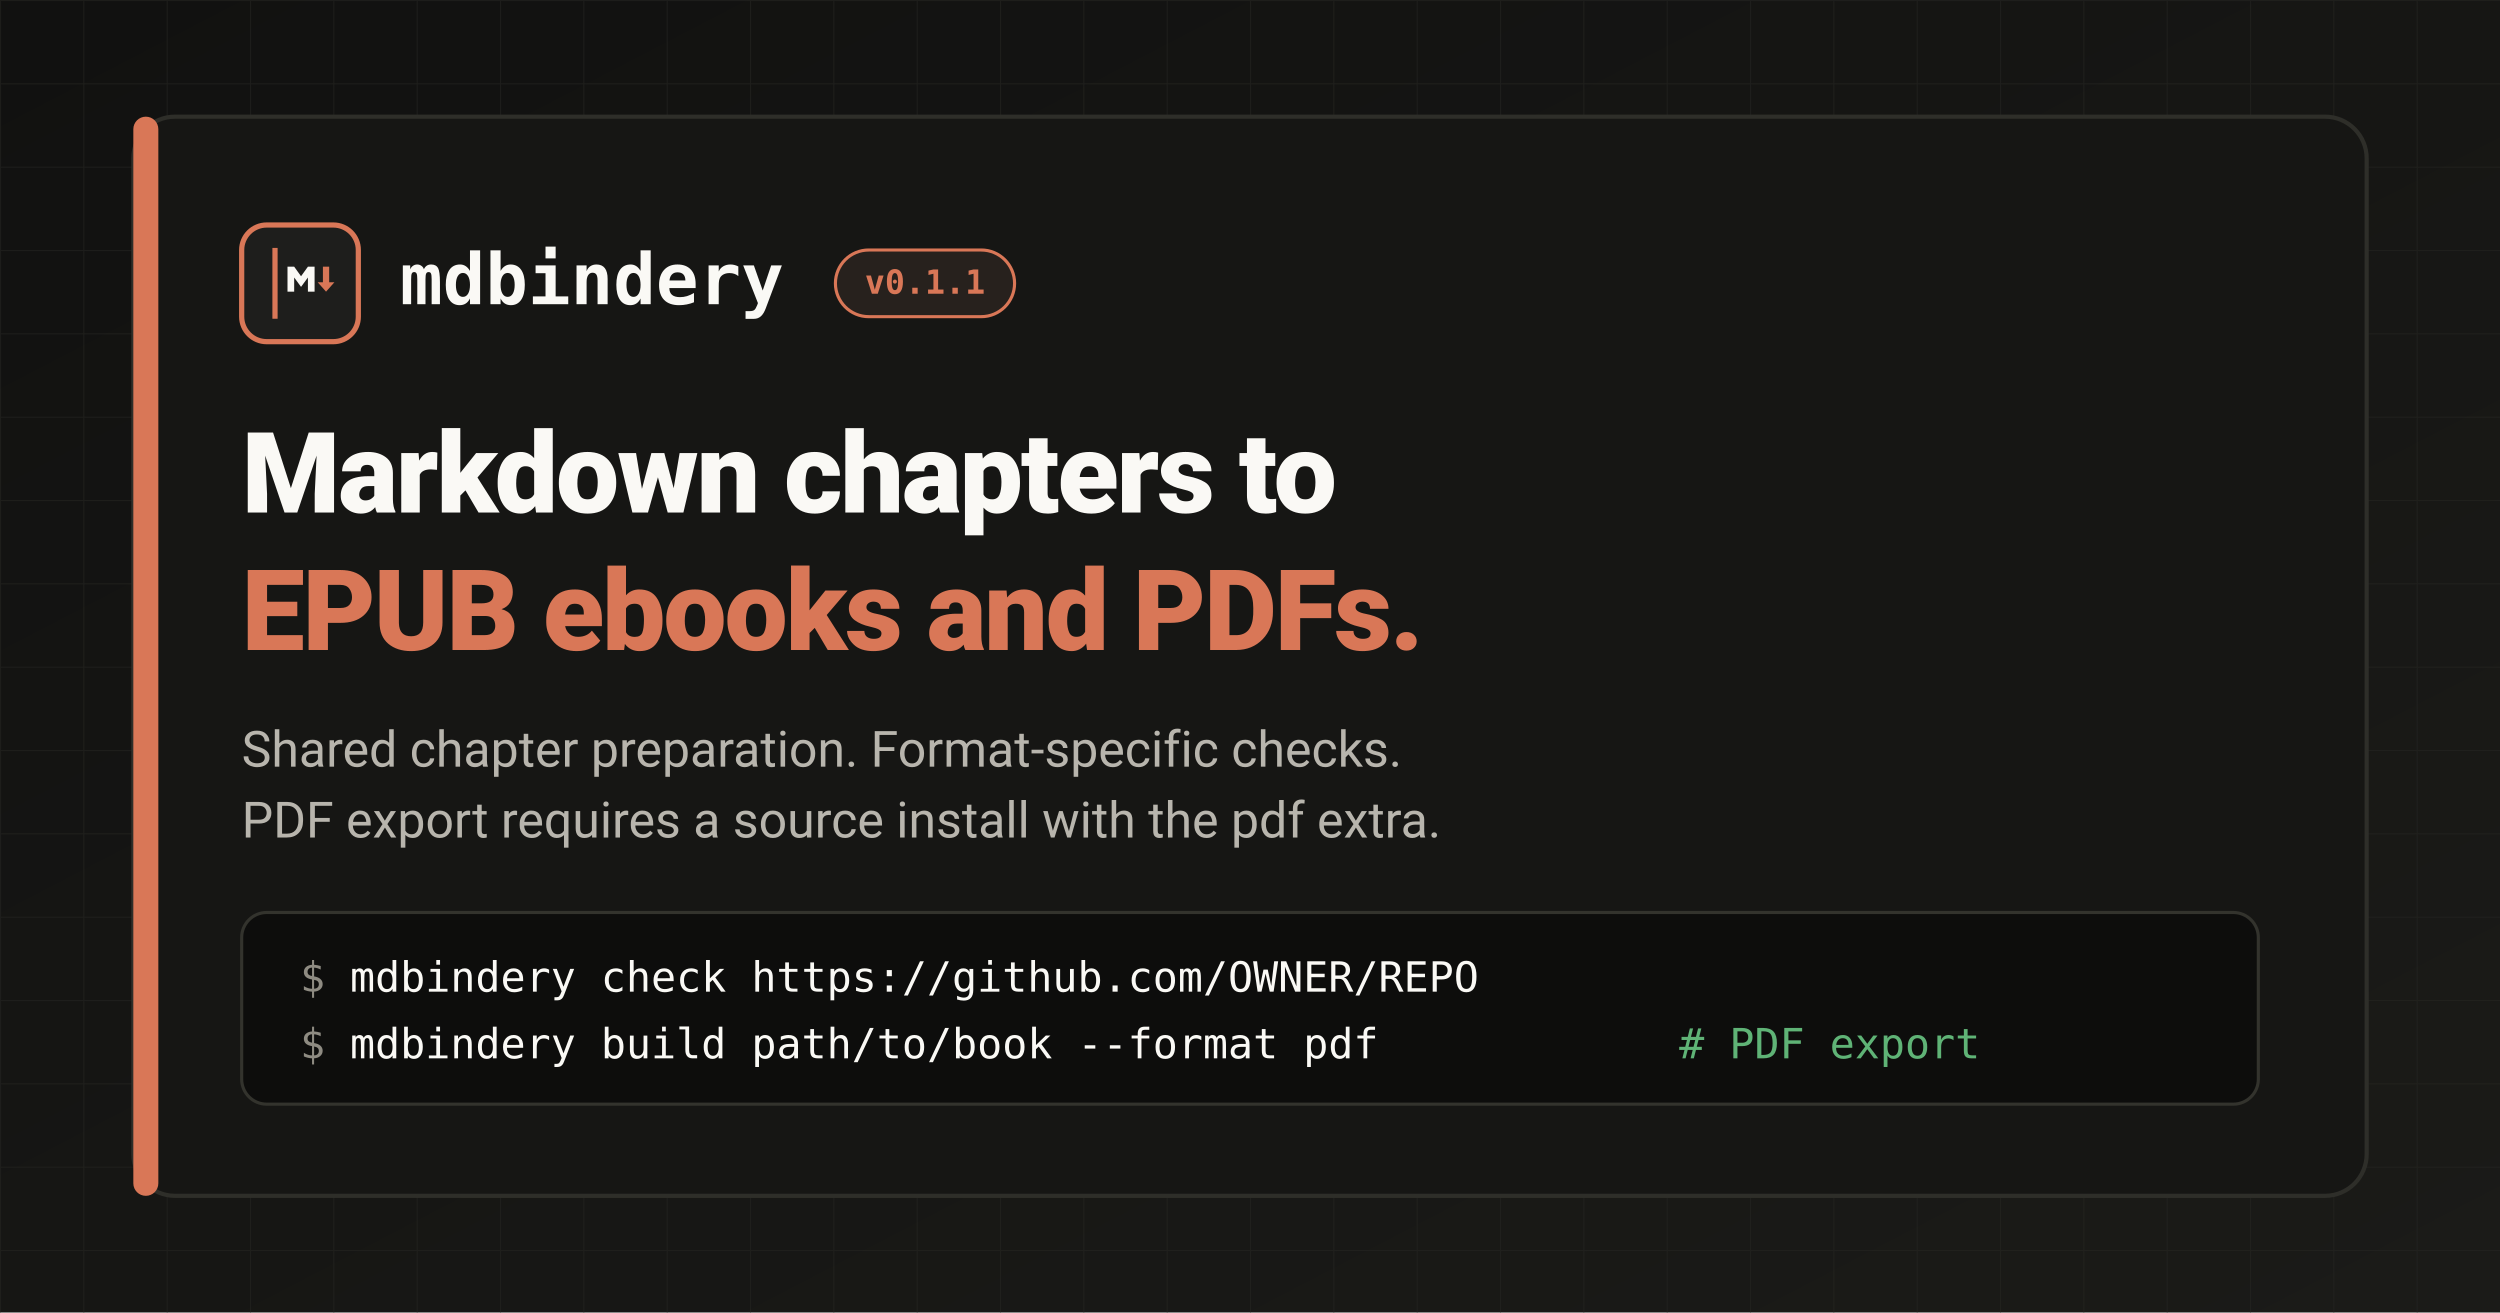
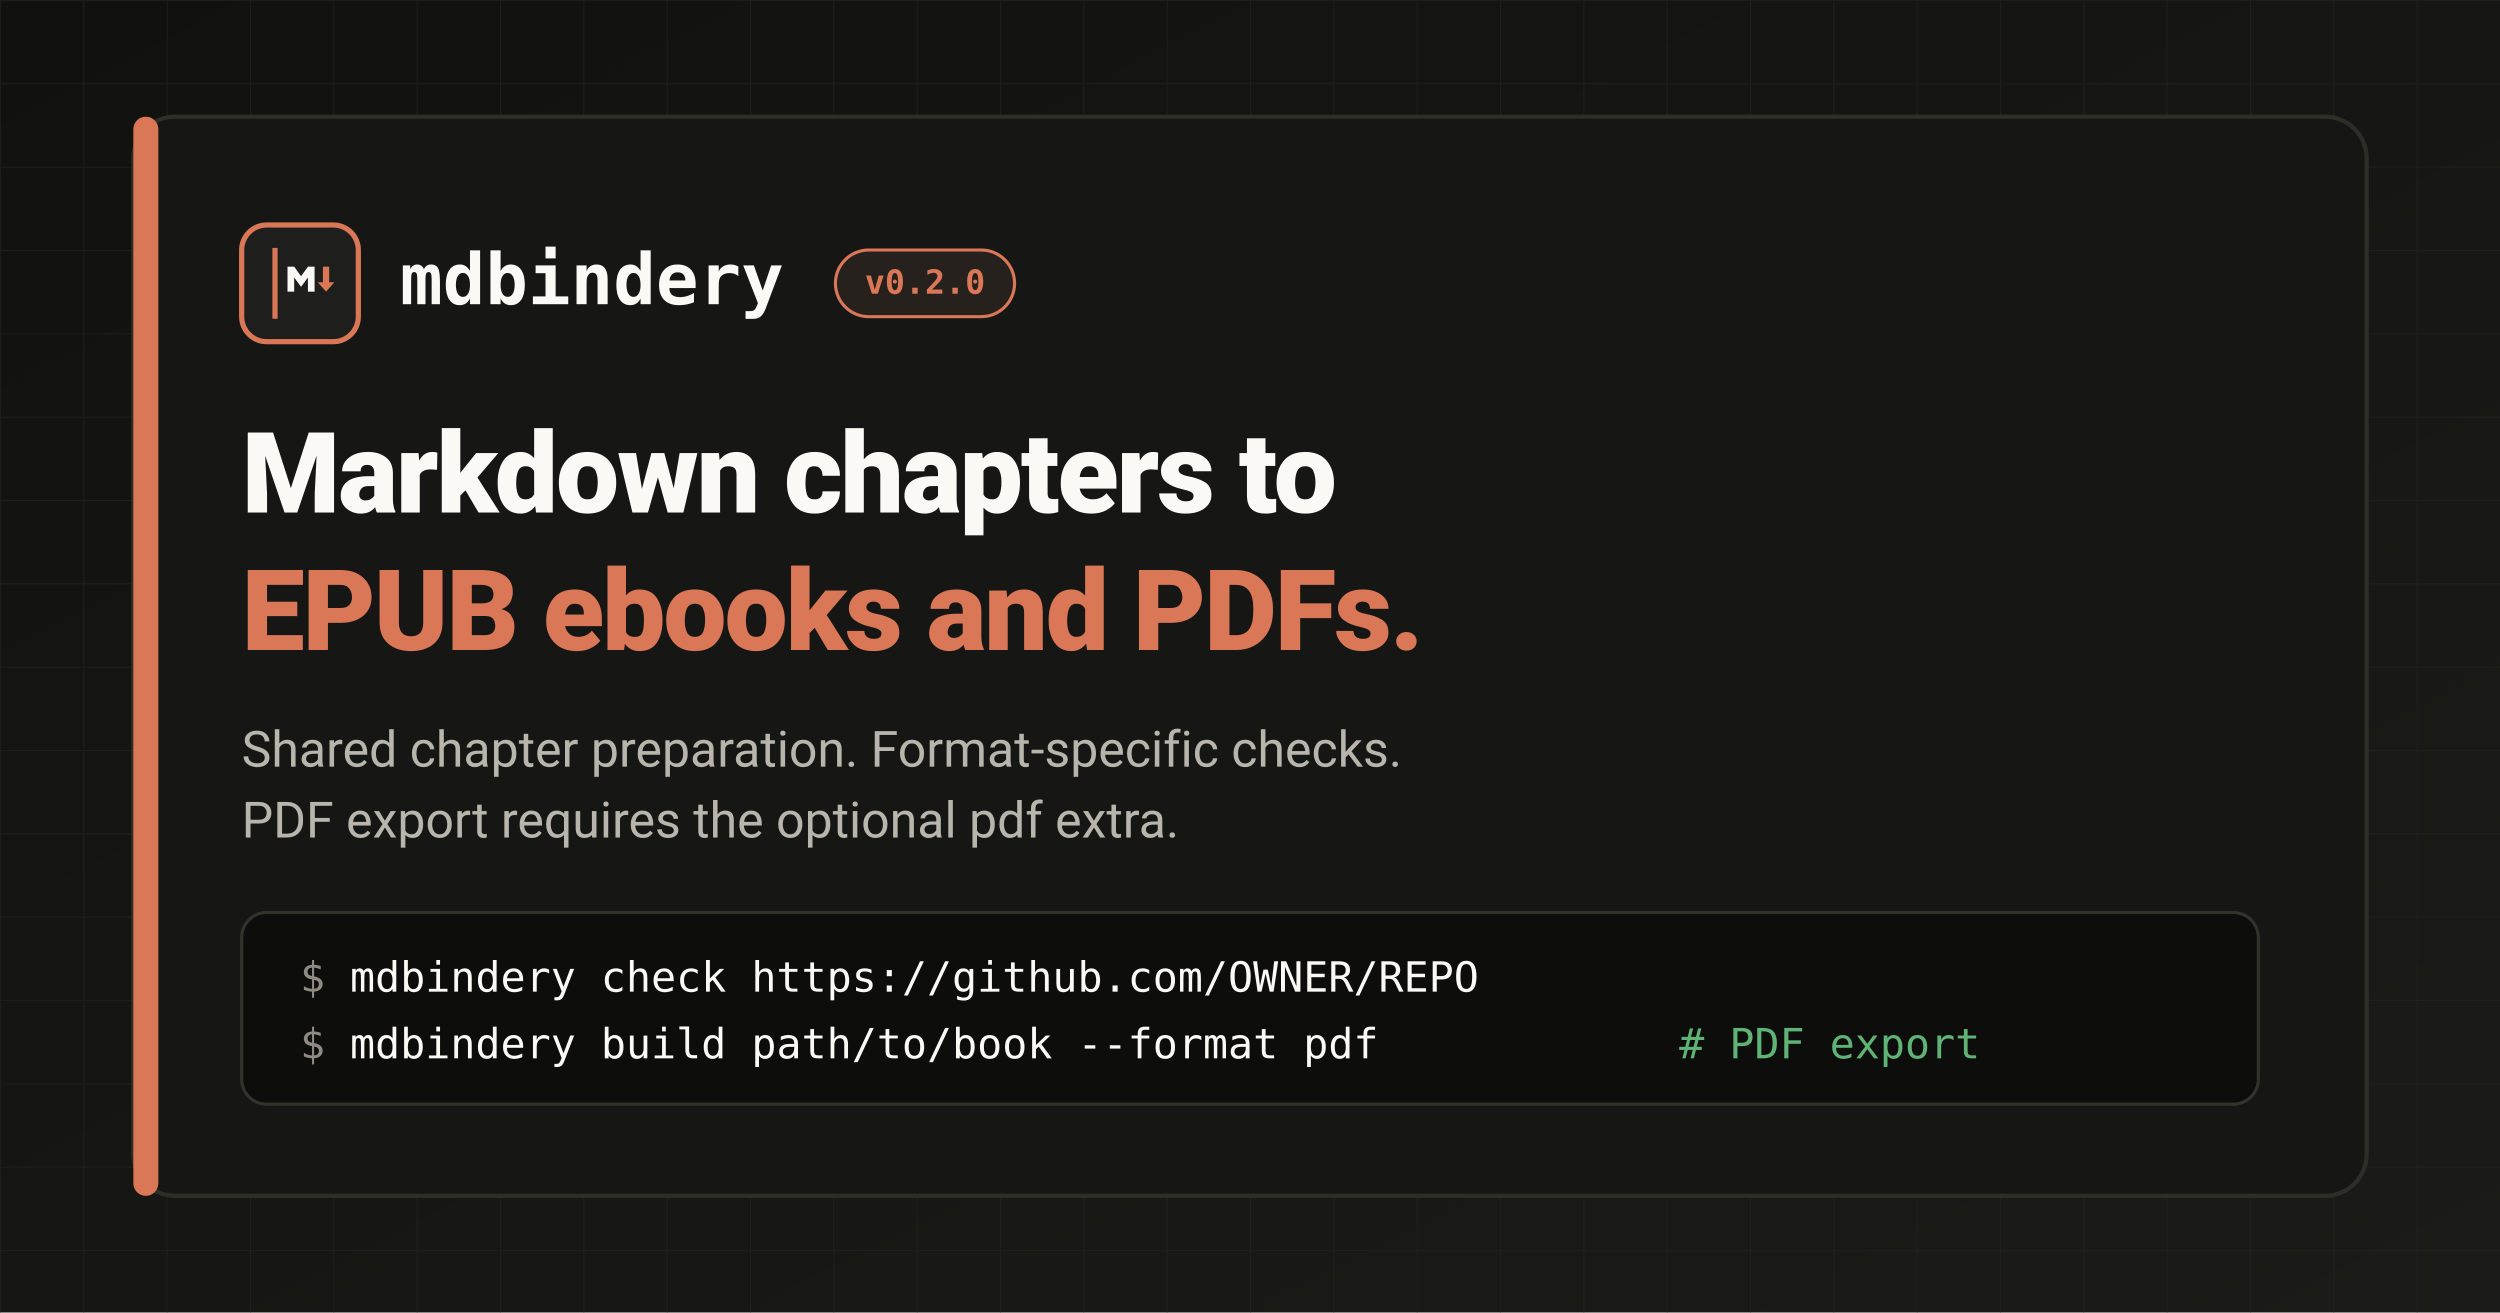
<svg xmlns="http://www.w3.org/2000/svg" viewBox="0 0 1200 630" width="1200" height="630" role="img" aria-label="mdbindery: Markdown chapters to EPUB and PDF">
  <defs>
    <linearGradient id="bg" x1="0" y1="0" x2="1" y2="1">
      <stop offset="0%" stop-color="#111110" />
      <stop offset="100%" stop-color="#1b1b18" />
    </linearGradient>
    <pattern id="grid" width="40" height="40" patternUnits="userSpaceOnUse">
      <path d="M 40 0 L 0 0 0 40" fill="none" stroke="#262622" stroke-width="1" />
    </pattern>
  </defs>
  <rect width="1200" height="630" fill="url(#bg)" />
  <rect width="1200" height="630" fill="url(#grid)" opacity="0.55" />
  <rect x="64" y="56" width="1072" height="518" rx="20" fill="#161614" stroke="#2e2e29" stroke-width="2" />
  <rect x="64" y="56" width="12" height="518" rx="6" fill="#d97757" />
  <g transform="translate(116, 108)">
    <rect width="56" height="56" rx="12" fill="#1e1e1c" stroke="#d97757" stroke-width="2.5" />
    <path d="M16 11v34" stroke="#d97757" stroke-width="2.5" />
    <path d="M22 20v12h3.2v-6.8l3.3 4.5 3.3-4.5V32H35V20h-3.2l-3.3 4.6-3.3-4.6H22z" fill="#faf9f5" />
    <path d="M39 20v7.5h-2.5L40.5 32l4-4.5H42V20h-3z" fill="#d97757" />
    <text x="76" y="38" font-family="ui-monospace, SFMono-Regular, Menlo, Consolas, monospace" font-size="34" font-weight="700" fill="#faf9f5">mdbindery</text>
    <rect x="285" y="12" width="86" height="32" rx="16" fill="#27211d" stroke="#d97757" stroke-width="1.5" />
-     <text x="328" y="33" text-anchor="middle" font-family="ui-monospace, SFMono-Regular, Menlo, Consolas, monospace" font-size="16" font-weight="600" fill="#d97757">v0.1.1</text>
+     <text x="328" y="33" text-anchor="middle" font-family="ui-monospace, SFMono-Regular, Menlo, Consolas, monospace" font-size="16" font-weight="600" fill="#d97757">v0.2.0</text>
  </g>
  <text x="116" y="246" font-family="system-ui, -apple-system, Segoe UI, Roboto, sans-serif" font-size="54" font-weight="800" fill="#faf9f5" letter-spacing="-1">Markdown chapters to</text>
  <text x="116" y="312" font-family="system-ui, -apple-system, Segoe UI, Roboto, sans-serif" font-size="54" font-weight="800" fill="#d97757" letter-spacing="-1">EPUB ebooks and PDFs.</text>
  <text x="116" y="368" font-family="system-ui, -apple-system, Segoe UI, Roboto, sans-serif" font-size="24" fill="#b8b5ad">Shared chapter preparation. Format-specific checks.</text>
-   <text x="116" y="402" font-family="system-ui, -apple-system, Segoe UI, Roboto, sans-serif" font-size="24" fill="#b8b5ad">PDF export requires a source install with the pdf extra.</text>
+   <text x="116" y="402" font-family="system-ui, -apple-system, Segoe UI, Roboto, sans-serif" font-size="24" fill="#b8b5ad">PDF export requires the optional pdf extra.</text>
  <g transform="translate(116, 438)">
    <rect width="968" height="92" rx="12" fill="#0d0d0c" stroke="#33332d" stroke-width="1.5" />
    <text x="28" y="38" font-family="ui-monospace, SFMono-Regular, Menlo, Consolas, monospace" font-size="20" fill="#8e8b82">$</text>
    <text x="52" y="38" font-family="ui-monospace, SFMono-Regular, Menlo, Consolas, monospace" font-size="20" fill="#faf9f5">mdbindery check https://github.com/OWNER/REPO</text>
    <text x="28" y="70" font-family="ui-monospace, SFMono-Regular, Menlo, Consolas, monospace" font-size="20" fill="#8e8b82">$</text>
    <text x="52" y="70" font-family="ui-monospace, SFMono-Regular, Menlo, Consolas, monospace" font-size="20" fill="#faf9f5">mdbindery build path/to/book --format pdf</text>
    <text x="690" y="70" font-family="ui-monospace, SFMono-Regular, Menlo, Consolas, monospace" font-size="20" fill="#5fb376"># PDF export</text>
  </g>
</svg>
